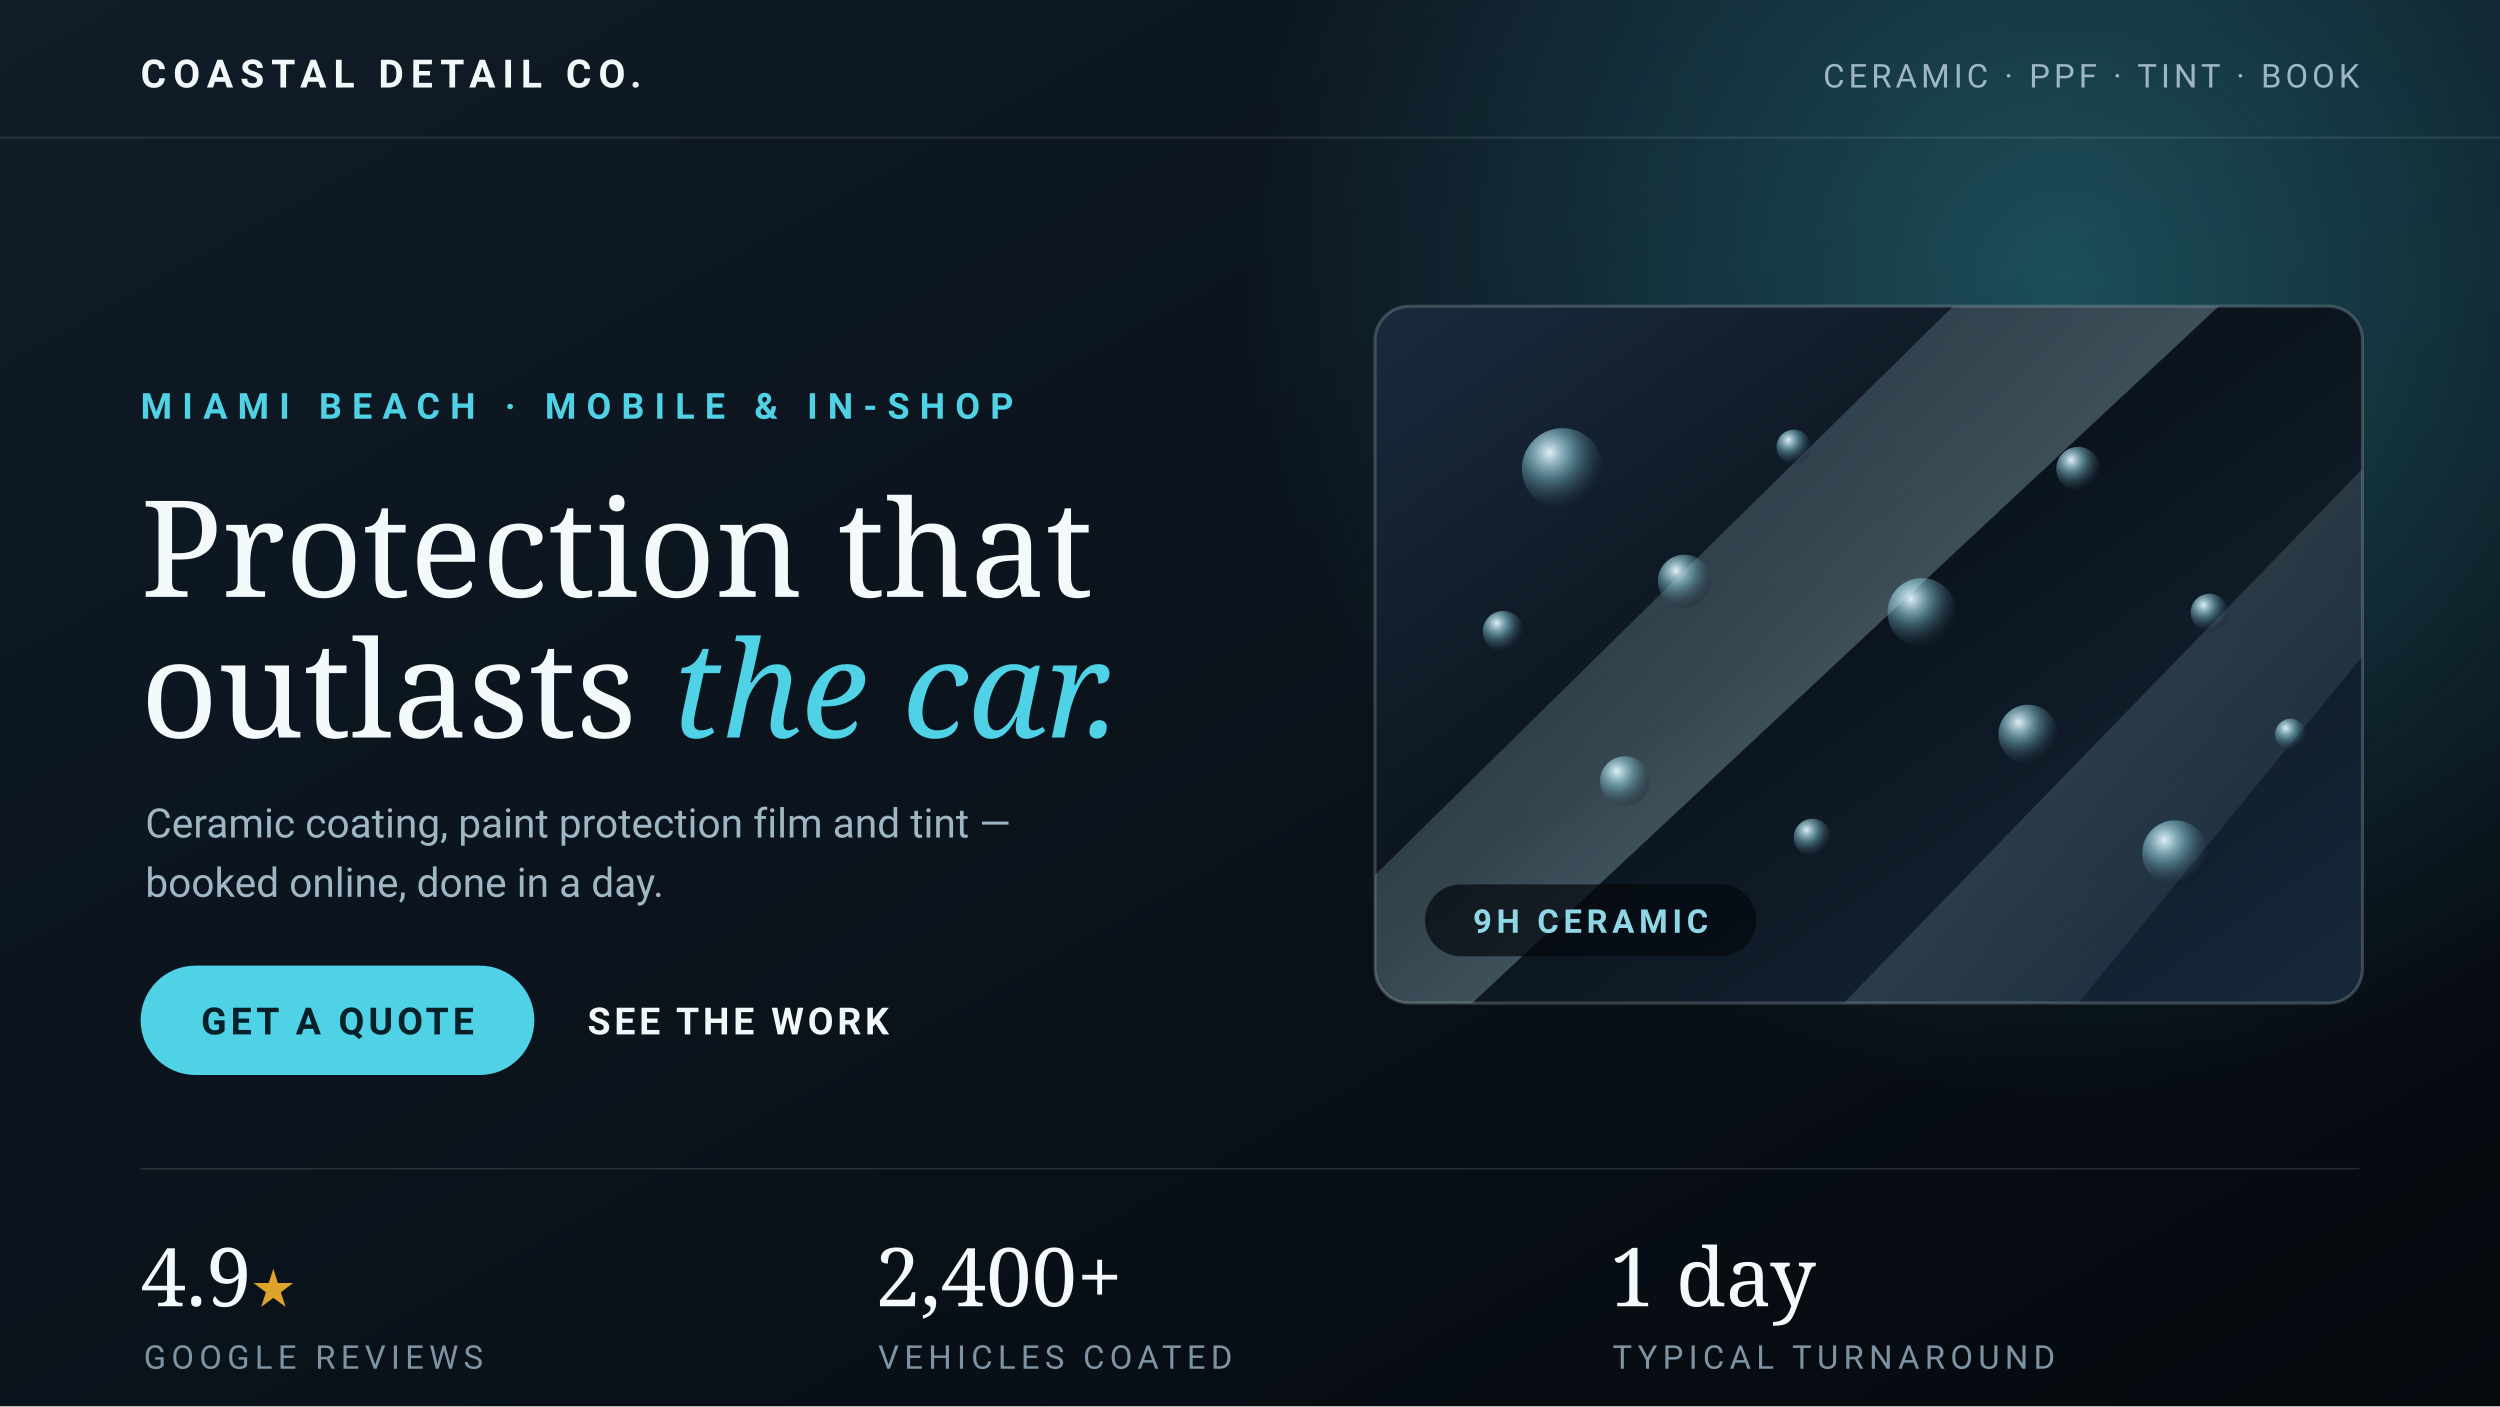
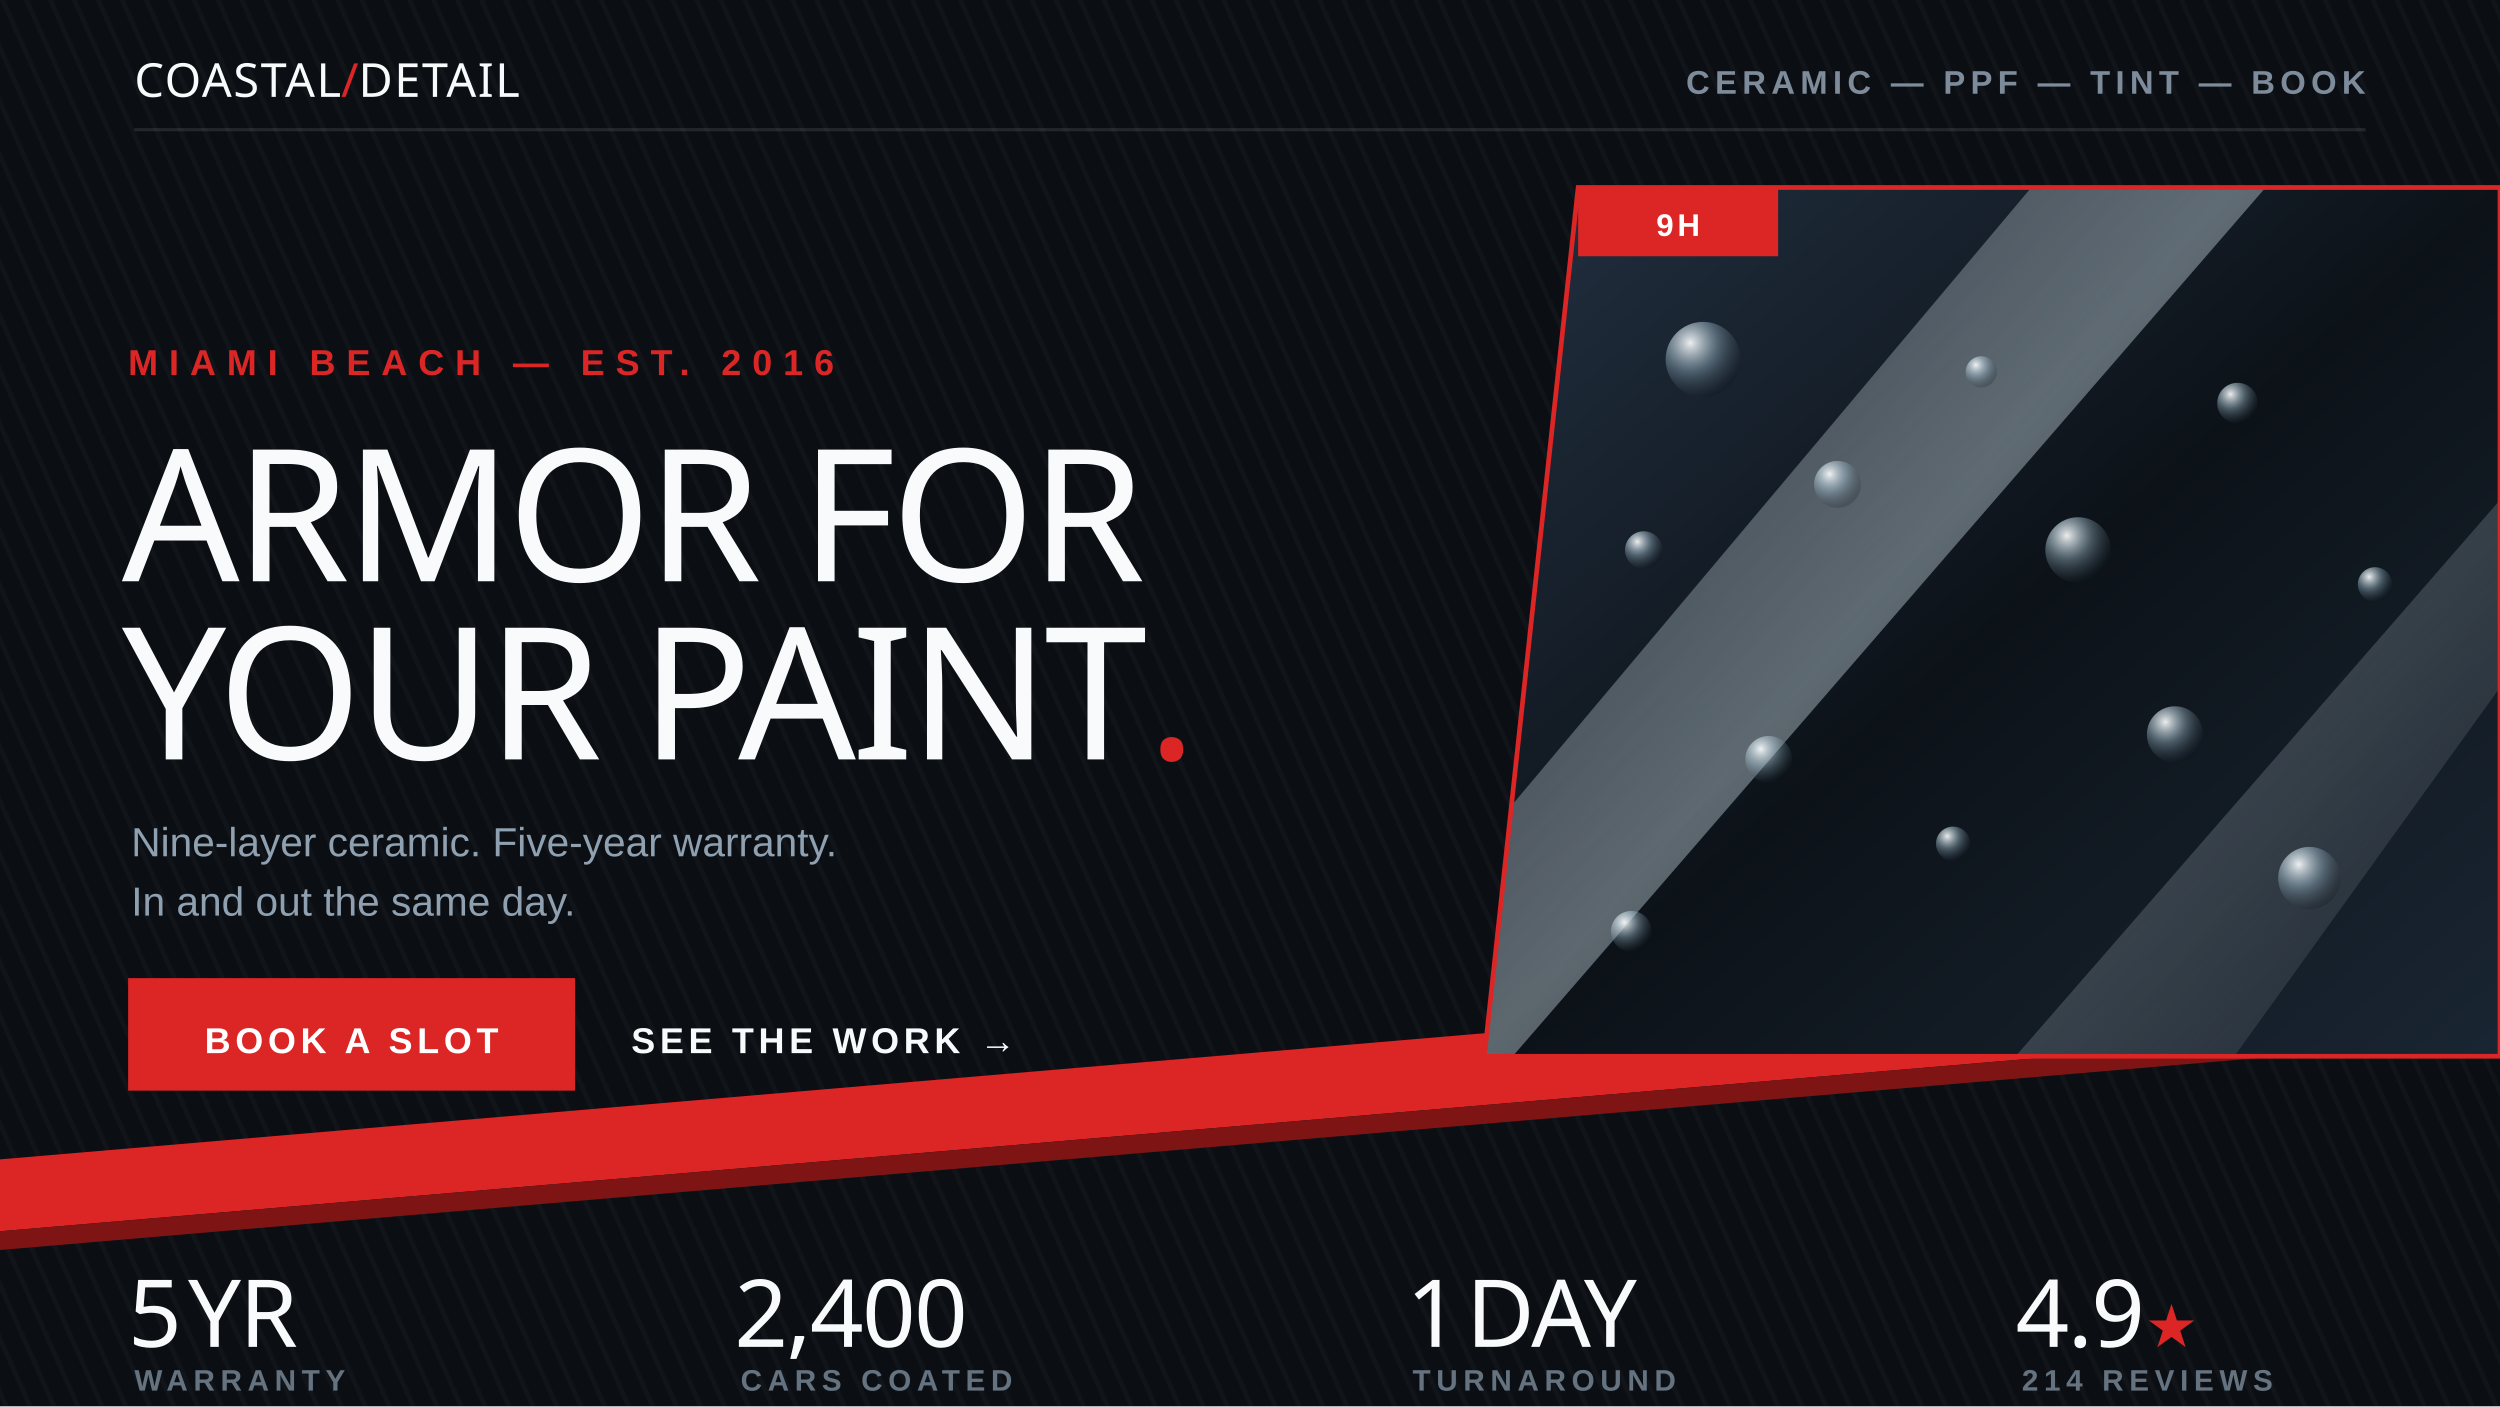
- <svg xmlns="http://www.w3.org/2000/svg" viewBox="0 0 1600 900" width="1600" height="900" font-family="system-ui,-apple-system,Segoe UI,Roboto,sans-serif">
+ <svg xmlns="http://www.w3.org/2000/svg" viewBox="0 0 1600 900" width="1600" height="900" font-family="'Arial Black','Segoe UI Black',Impact,Haettenschweiler,sans-serif">
  <defs>
-     <linearGradient id="cwBg" x1="0" y1="0" x2="1" y2="1">
-       <stop offset="0" stop-color="#101c28" />
-       <stop offset="1" stop-color="#05090e" />
+     <linearGradient id="cdPaint" x1="0" y1="0" x2="1" y2="1">
+       <stop offset="0" stop-color="#243244" />
+       <stop offset=".5" stop-color="#0c1218" />
+       <stop offset="1" stop-color="#1b2735" />
    </linearGradient>
-     <radialGradient id="cwGlow" cx=".5" cy=".5" r=".5">
-       <stop offset="0" stop-color="#3fc1d6" stop-opacity=".34" />
-       <stop offset="1" stop-color="#3fc1d6" stop-opacity="0" />
+     <linearGradient id="cdSweep" x1="0" y1="0" x2="1" y2="1">
+       <stop offset="0" stop-color="#ffffff" stop-opacity="0" />
+       <stop offset=".48" stop-color="#dceef7" stop-opacity=".55" />
+       <stop offset="1" stop-color="#ffffff" stop-opacity="0" />
+     </linearGradient>
+     <radialGradient id="cdBead" cx=".33" cy=".28" r=".75">
+       <stop offset="0" stop-color="#ffffff" stop-opacity=".92" />
+       <stop offset=".5" stop-color="#a8c6d6" stop-opacity=".38" />
+       <stop offset="1" stop-color="#0c1218" stop-opacity=".2" />
    </radialGradient>
-     <linearGradient id="paint" x1="0" y1="0" x2="1" y2="1">
-       <stop offset="0" stop-color="#1a2b3d" />
-       <stop offset=".45" stop-color="#0b141d" />
-       <stop offset="1" stop-color="#16283a" />
-     </linearGradient>
-     <linearGradient id="spec" x1="0" y1="0" x2="1" y2="1">
-       <stop offset="0" stop-color="#bfe9f2" stop-opacity="0" />
-       <stop offset=".5" stop-color="#bfe9f2" stop-opacity=".5" />
-       <stop offset="1" stop-color="#bfe9f2" stop-opacity="0" />
-     </linearGradient>
-     <radialGradient id="bead" cx=".34" cy=".3" r=".72">
-       <stop offset="0" stop-color="#eafaff" stop-opacity=".95" />
-       <stop offset=".45" stop-color="#8fd6e6" stop-opacity=".45" />
-       <stop offset="1" stop-color="#0b141d" stop-opacity=".16" />
-     </radialGradient>
-     <clipPath id="panelClip">
-       <rect x="880" y="196" width="632" height="446" rx="22" />
+     <pattern id="cdHatch" width="14" height="14" patternUnits="userSpaceOnUse" patternTransform="rotate(-24)">
+       <rect width="14" height="14" fill="none" />
+       <rect width="3" height="14" fill="#ffffff" fill-opacity=".025" />
+     </pattern>
+     <clipPath id="cdPanel">
+       <polygon points="1010,120 1600,120 1600,676 950,676" />
    </clipPath>
  </defs>
-   <rect width="1600" height="900" fill="url(#cwBg)" />
-   <circle cx="1320" cy="180" r="520" fill="url(#cwGlow)" />
-   <text x="90" y="56" font-size="25" font-weight="700" letter-spacing="4.5" fill="#f2f7fa">COASTAL DETAIL CO.</text>
-   <g font-size="21" letter-spacing="2.6" fill="#9fb6c4" text-anchor="end">
-     <text x="1510" y="56">CERAMIC · PPF · TINT · BOOK</text>
+   <rect width="1600" height="900" fill="#0b0f14" />
+   <rect width="1600" height="900" fill="url(#cdHatch)" />
+   <polygon points="0,742 1600,606 1600,652 0,788" fill="#dc2626" />
+   <polygon points="0,788 1600,652 1600,664 0,800" fill="#7f1414" />
+   <text x="86" y="62" font-size="30" letter-spacing="1" fill="#f8fafc">COASTAL<tspan fill="#dc2626">/</tspan>DETAIL</text>
+   <g font-family="'Segoe UI',system-ui,Arial,sans-serif" font-size="21" font-weight="700" letter-spacing="3.4" fill="#7d8b9b" text-anchor="end">
+     <text x="1514" y="60">CERAMIC — PPF — TINT — BOOK</text>
  </g>
-   <line x1="0" y1="88" x2="1600" y2="88" stroke="#f2f7fa" stroke-opacity=".13" />
-   <text x="90" y="268" font-size="23" font-weight="600" letter-spacing="6.5" fill="#4fd2e6">MIAMI BEACH · MOBILE &amp; IN-SHOP</text>
-   <text x="90" y="382" font-family="Georgia,serif" font-size="86" fill="#f4f9fc">Protection that</text>
-   <text x="90" y="472" font-family="Georgia,serif" font-size="86" fill="#f4f9fc">outlasts <tspan font-style="italic" fill="#4fd2e6">the car.</tspan>
+   <rect x="86" y="82" width="1428" height="2" fill="#ffffff" fill-opacity=".1" />
+   <text x="82" y="240" font-family="'Segoe UI',system-ui,Arial,sans-serif" font-size="23" font-weight="700" letter-spacing="7" fill="#dc2626">MIAMI BEACH — EST. 2016</text>
+   <text x="78" y="372" font-size="118" letter-spacing="-3" fill="#f8fafc">ARMOR FOR</text>
+   <text x="78" y="486" font-size="118" letter-spacing="-3" fill="#f8fafc">YOUR PAINT<tspan fill="#dc2626">.</tspan>
  </text>
-   <text x="93" y="536" font-size="26" fill="#9fb6c4">Ceramic coating, paint protection film and tint —</text>
-   <text x="93" y="574" font-size="26" fill="#9fb6c4">booked online, done in a day.</text>
-   <rect x="90" y="618" width="252" height="70" rx="35" fill="#4fd2e6" />
-   <text x="216" y="662" text-anchor="middle" font-size="24" font-weight="700" letter-spacing="2.6" fill="#052029">GET A QUOTE</text>
-   <text x="376" y="662" font-size="24" font-weight="600" letter-spacing="2.4" fill="#f2f7fa">SEE THE WORK</text>
-   <g clip-path="url(#panelClip)">
-     <rect x="880" y="196" width="632" height="446" fill="url(#paint)" />
-     <polygon points="880,560 1250,196 1420,196 880,700" fill="url(#spec)" opacity=".55" />
-     <polygon points="1180,642 1512,300 1512,420 1330,642" fill="url(#spec)" opacity=".3" />
+   <text x="84" y="548" font-family="'Segoe UI',system-ui,Arial,sans-serif" font-size="26" font-weight="400" fill="#8fa0b1">Nine-layer ceramic. Five-year warranty.</text>
+   <text x="84" y="586" font-family="'Segoe UI',system-ui,Arial,sans-serif" font-size="26" font-weight="400" fill="#8fa0b1">In and out the same day.</text>
+   <rect x="82" y="626" width="286" height="72" fill="#dc2626" />
+   <text x="225" y="674" text-anchor="middle" font-family="'Segoe UI',system-ui,Arial,sans-serif" font-size="23" font-weight="800" letter-spacing="3" fill="#ffffff">BOOK A SLOT</text>
+   <text x="404" y="674" font-family="'Segoe UI',system-ui,Arial,sans-serif" font-size="23" font-weight="800" letter-spacing="3" fill="#f8fafc">SEE THE WORK →</text>
+   <g clip-path="url(#cdPanel)">
+     <rect x="930" y="100" width="700" height="600" fill="url(#cdPaint)" />
+     <polygon points="930,560 1300,120 1450,120 930,720" fill="url(#cdSweep)" opacity=".7" />
+     <polygon points="1290,676 1600,320 1600,440 1430,676" fill="url(#cdSweep)" opacity=".34" />
    <g>
-       <circle cx="1000" cy="300" r="26" fill="url(#bead)" />
-       <circle cx="1078" cy="372" r="17" fill="url(#bead)" />
-       <circle cx="962" cy="404" r="13" fill="url(#bead)" />
-       <circle cx="1148" cy="286" r="11" fill="url(#bead)" />
-       <circle cx="1230" cy="392" r="22" fill="url(#bead)" />
-       <circle cx="1330" cy="300" r="14" fill="url(#bead)" />
-       <circle cx="1298" cy="470" r="19" fill="url(#bead)" />
-       <circle cx="1414" cy="392" r="12" fill="url(#bead)" />
-       <circle cx="1040" cy="500" r="16" fill="url(#bead)" />
-       <circle cx="1160" cy="536" r="12" fill="url(#bead)" />
-       <circle cx="1392" cy="546" r="21" fill="url(#bead)" />
-       <circle cx="1466" cy="470" r="10" fill="url(#bead)" />
+       <circle cx="1090" cy="230" r="24" fill="url(#cdBead)" />
+       <circle cx="1176" cy="310" r="15" fill="url(#cdBead)" />
+       <circle cx="1052" cy="352" r="12" fill="url(#cdBead)" />
+       <circle cx="1268" cy="238" r="10" fill="url(#cdBead)" />
+       <circle cx="1330" cy="352" r="21" fill="url(#cdBead)" />
+       <circle cx="1432" cy="258" r="13" fill="url(#cdBead)" />
+       <circle cx="1392" cy="470" r="18" fill="url(#cdBead)" />
+       <circle cx="1520" cy="374" r="11" fill="url(#cdBead)" />
+       <circle cx="1132" cy="486" r="15" fill="url(#cdBead)" />
+       <circle cx="1250" cy="540" r="11" fill="url(#cdBead)" />
+       <circle cx="1478" cy="562" r="20" fill="url(#cdBead)" />
+       <circle cx="1044" cy="596" r="13" fill="url(#cdBead)" />
    </g>
  </g>
-   <rect x="880" y="196" width="632" height="446" rx="22" fill="none" stroke="#f2f7fa" stroke-opacity=".2" stroke-width="2" />
-   <rect x="912" y="566" width="212" height="46" rx="23" fill="#05090e" fill-opacity=".72" />
-   <text x="1018" y="597" text-anchor="middle" font-size="21" font-weight="600" letter-spacing="3" fill="#8fd6e6">9H CERAMIC</text>
-   <line x1="90" y1="748" x2="1510" y2="748" stroke="#f2f7fa" stroke-opacity=".13" />
-   <g font-family="Georgia,serif" font-size="52" fill="#f4f9fc">
-     <text x="90" y="836">4.9<tspan font-size="34" fill="#dda32a"> ★</tspan>
+   <polygon points="1010,120 1600,120 1600,676 950,676" fill="none" stroke="#dc2626" stroke-width="3" />
+   <rect x="1010" y="120" width="128" height="44" fill="#dc2626" />
+   <text x="1074" y="151" text-anchor="middle" font-family="'Segoe UI',system-ui,Arial,sans-serif" font-size="20" font-weight="800" letter-spacing="2.4" fill="#ffffff">9H</text>
+   <g fill="#f8fafc" font-size="60" letter-spacing="-1">
+     <text x="82" y="862">5 YR</text>
+     <text x="470" y="862">2,400</text>
+     <text x="900" y="862">1 DAY</text>
+     <text x="1290" y="862">4.9<tspan font-size="38" fill="#dc2626">★</tspan>
    </text>
-     <text x="560" y="836">2,400+</text>
-     <text x="1030" y="836">1 day</text>
  </g>
-   <g font-size="21" letter-spacing="3.4" fill="#7e94a4">
-     <text x="92" y="876">GOOGLE REVIEWS</text>
-     <text x="562" y="876">VEHICLES COATED</text>
-     <text x="1032" y="876">TYPICAL TURNAROUND</text>
+   <g font-family="'Segoe UI',system-ui,Arial,sans-serif" font-size="19" font-weight="700" letter-spacing="3.6" fill="#65727f">
+     <text x="86" y="890">WARRANTY</text>
+     <text x="474" y="890">CARS COATED</text>
+     <text x="904" y="890">TURNAROUND</text>
+     <text x="1294" y="890">214 REVIEWS</text>
  </g>
</svg>
